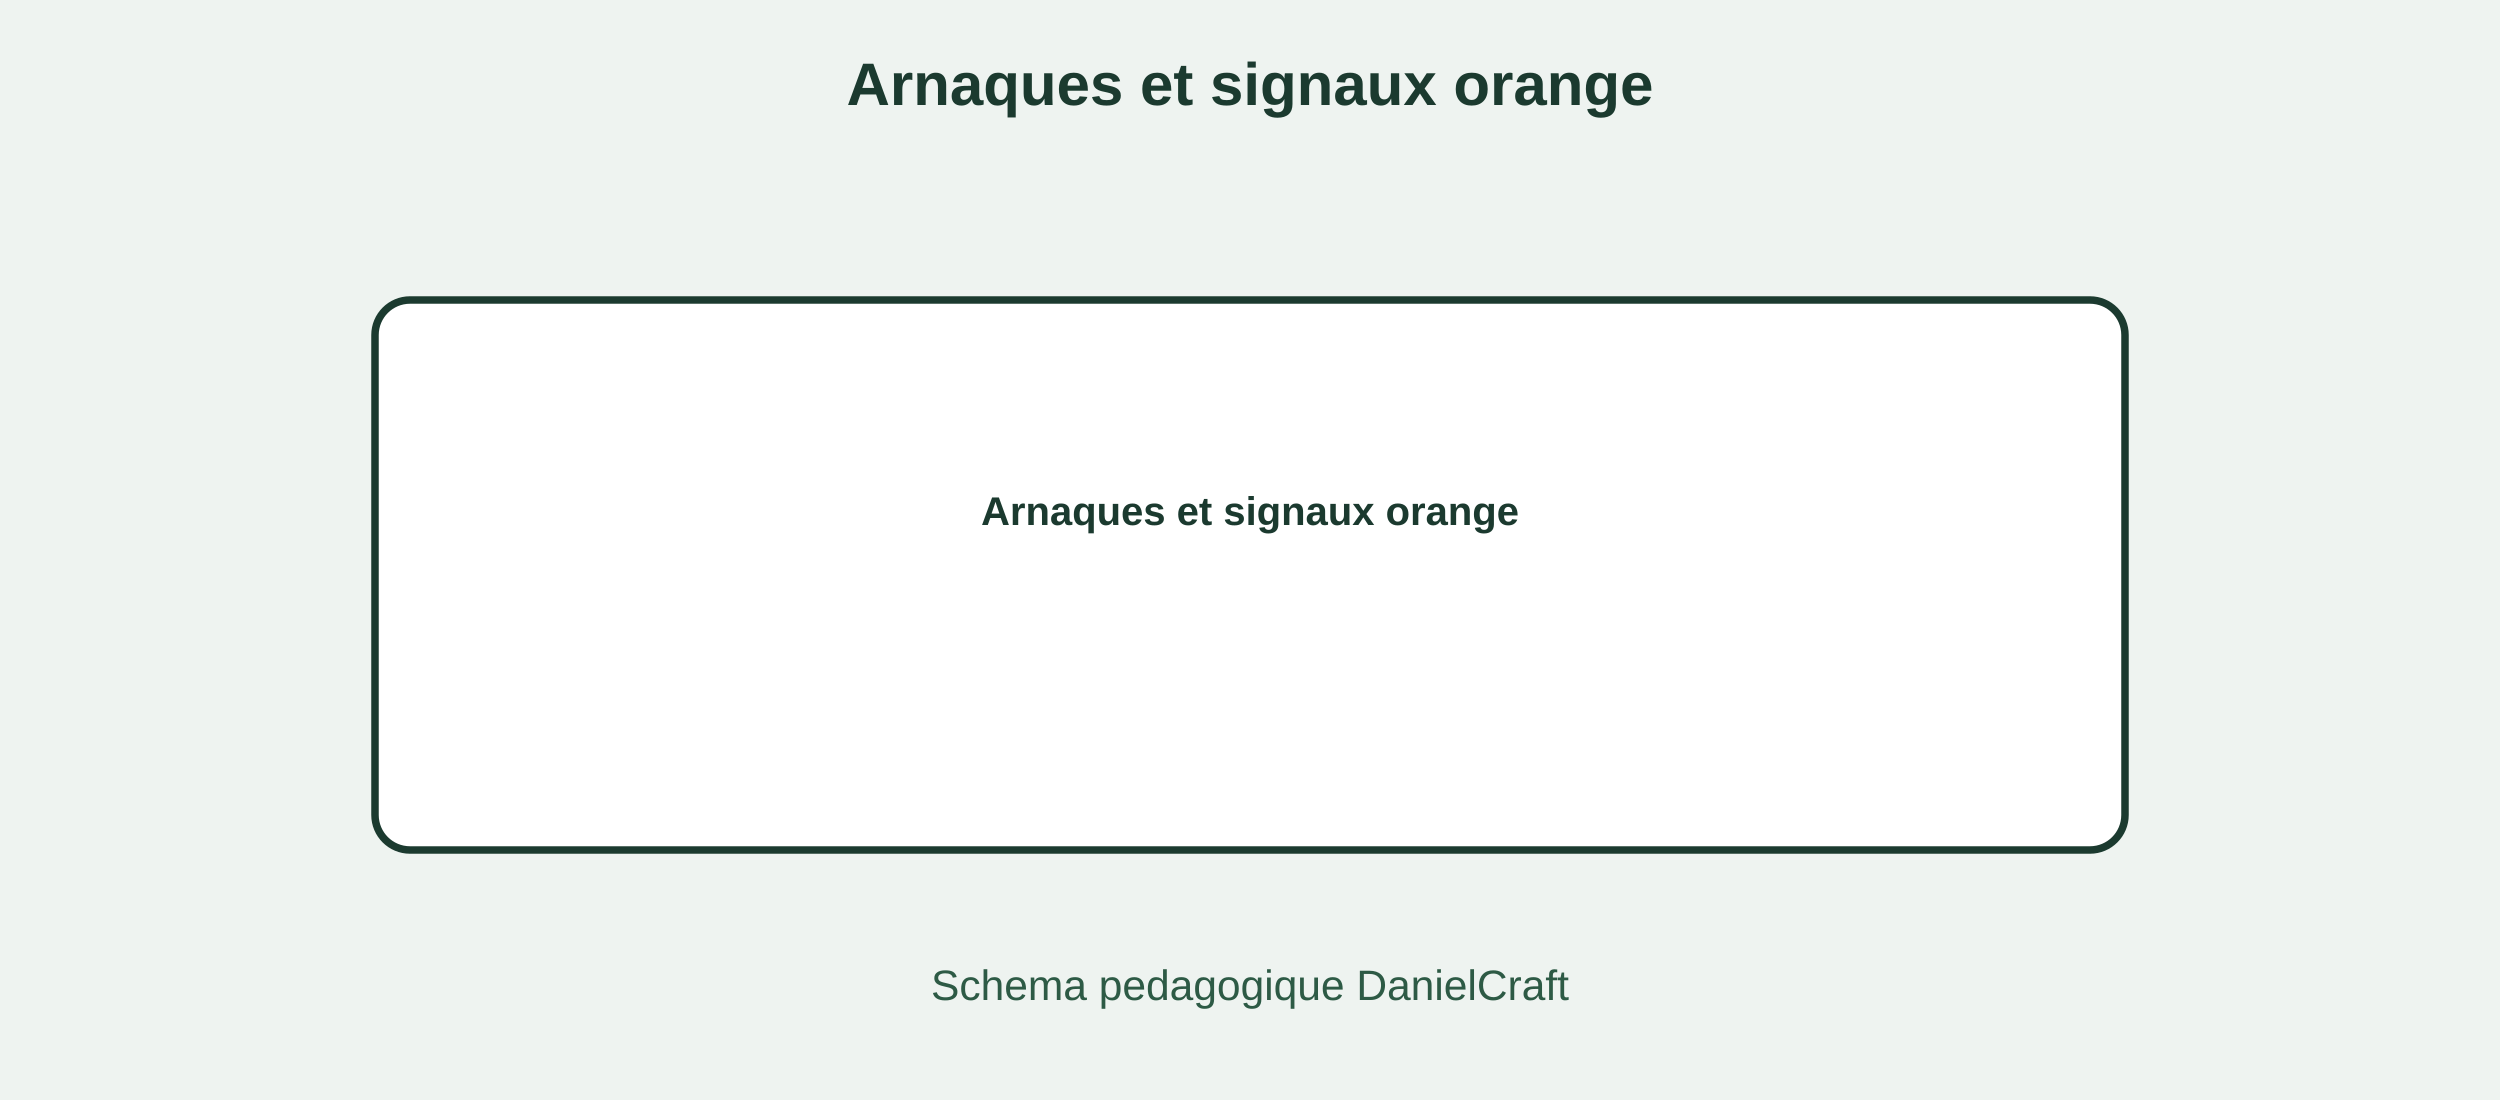
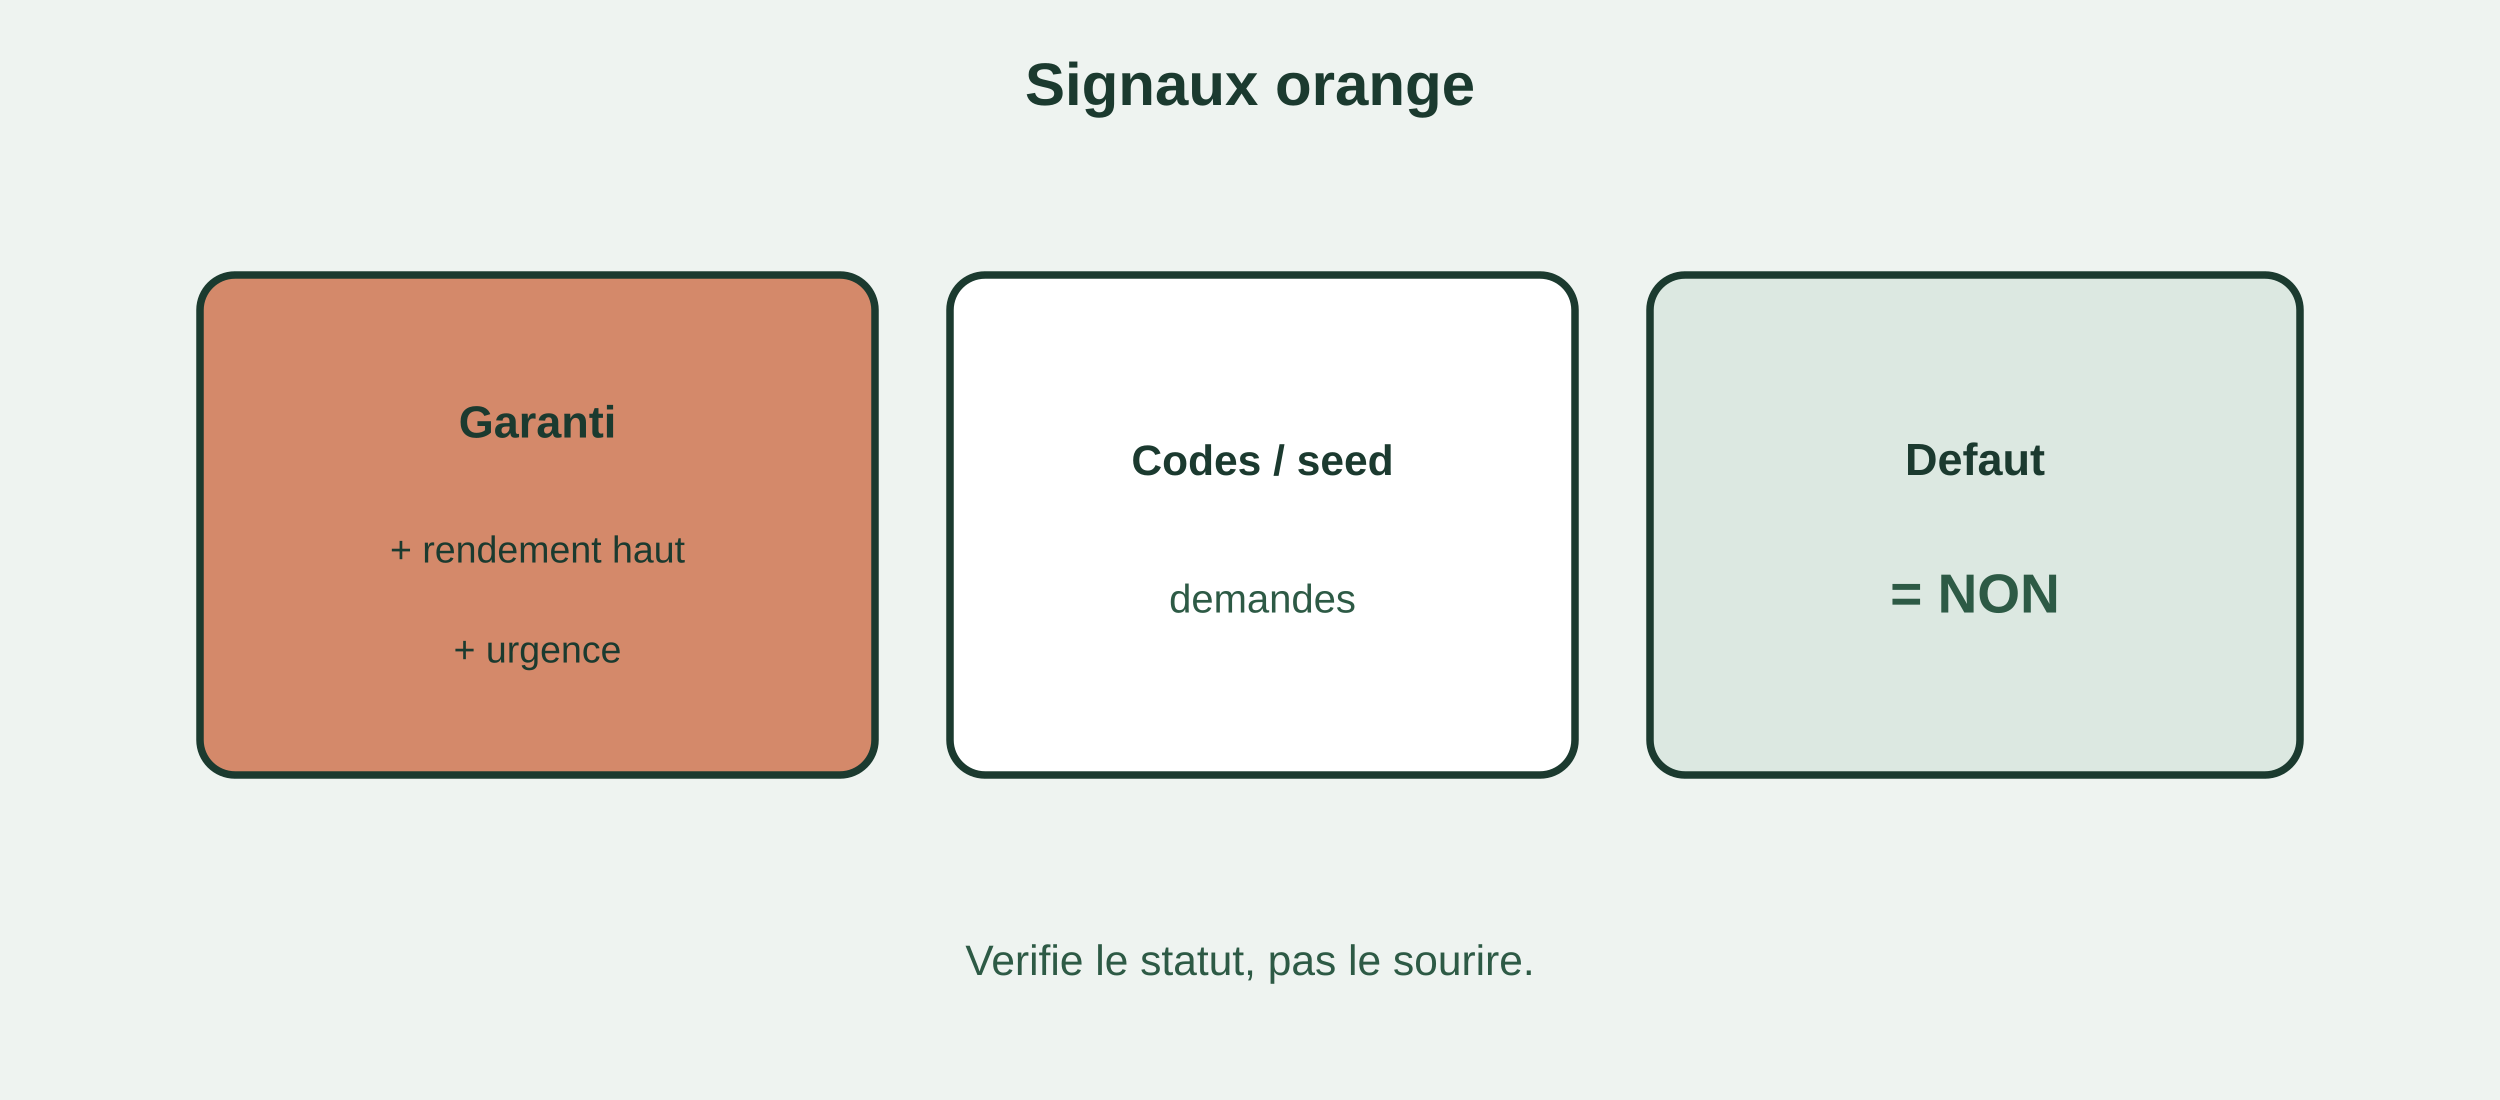
<svg xmlns="http://www.w3.org/2000/svg" width="1000" height="440" viewBox="0 0 1000 440">
  <rect width="1000" height="440" fill="#eef3f0" />
-   <text x="500" y="42" text-anchor="middle" font-family="Segoe UI, Arial, sans-serif" font-size="24" fill="#1b3a2f" font-weight="700">Arnaques et signaux orange</text>
-   <rect x="150" y="120" width="700" height="220" rx="14" fill="#ffffff" stroke="#1b3a2f" stroke-width="3" />
-   <text x="500" y="210" text-anchor="middle" font-family="Segoe UI, Arial, sans-serif" font-size="16" fill="#1b3a2f" font-weight="700">Arnaques et signaux orange</text>
-   <text x="500" y="400" text-anchor="middle" font-family="Segoe UI, Arial, sans-serif" font-size="17" fill="#2d5a45" font-weight="400">Schema pedagogique DanielCraft</text>
+   <text x="500" y="42" text-anchor="middle" font-family="Segoe UI, Arial, sans-serif" font-size="24" fill="#1b3a2f" font-weight="700">Signaux orange</text>
+   <rect x="80" y="110" width="270" height="200" rx="14" fill="#d4896a" stroke="#1b3a2f" stroke-width="3" />
+   <text x="215" y="175" text-anchor="middle" font-family="Segoe UI, Arial, sans-serif" font-size="18" fill="#1b3a2f" font-weight="700">Garanti</text>
+   <text x="215" y="225" text-anchor="middle" font-family="Segoe UI, Arial, sans-serif" font-size="15" fill="#1b3a2f" font-weight="400">+ rendement haut</text>
+   <text x="215" y="265" text-anchor="middle" font-family="Segoe UI, Arial, sans-serif" font-size="15" fill="#1b3a2f" font-weight="400">+ urgence</text>
+   <rect x="380" y="110" width="250" height="200" rx="14" fill="#ffffff" stroke="#1b3a2f" stroke-width="3" />
+   <text x="505" y="190" text-anchor="middle" font-family="Segoe UI, Arial, sans-serif" font-size="17" fill="#1b3a2f" font-weight="700">Codes / seed</text>
+   <text x="505" y="245" text-anchor="middle" font-family="Segoe UI, Arial, sans-serif" font-size="16" fill="#2d5a45" font-weight="400">demandes</text>
+   <rect x="660" y="110" width="260" height="200" rx="14" fill="#dce8e1" stroke="#1b3a2f" stroke-width="3" />
+   <text x="790" y="190" text-anchor="middle" font-family="Segoe UI, Arial, sans-serif" font-size="18" fill="#1b3a2f" font-weight="700">Defaut</text>
+   <text x="790" y="245" text-anchor="middle" font-family="Segoe UI, Arial, sans-serif" font-size="22" fill="#2d5a45" font-weight="700">= NON</text>
+   <text x="500" y="390" text-anchor="middle" font-family="Segoe UI, Arial, sans-serif" font-size="17" fill="#2d5a45" font-weight="400">Verifie le statut, pas le sourire.</text>
</svg>
